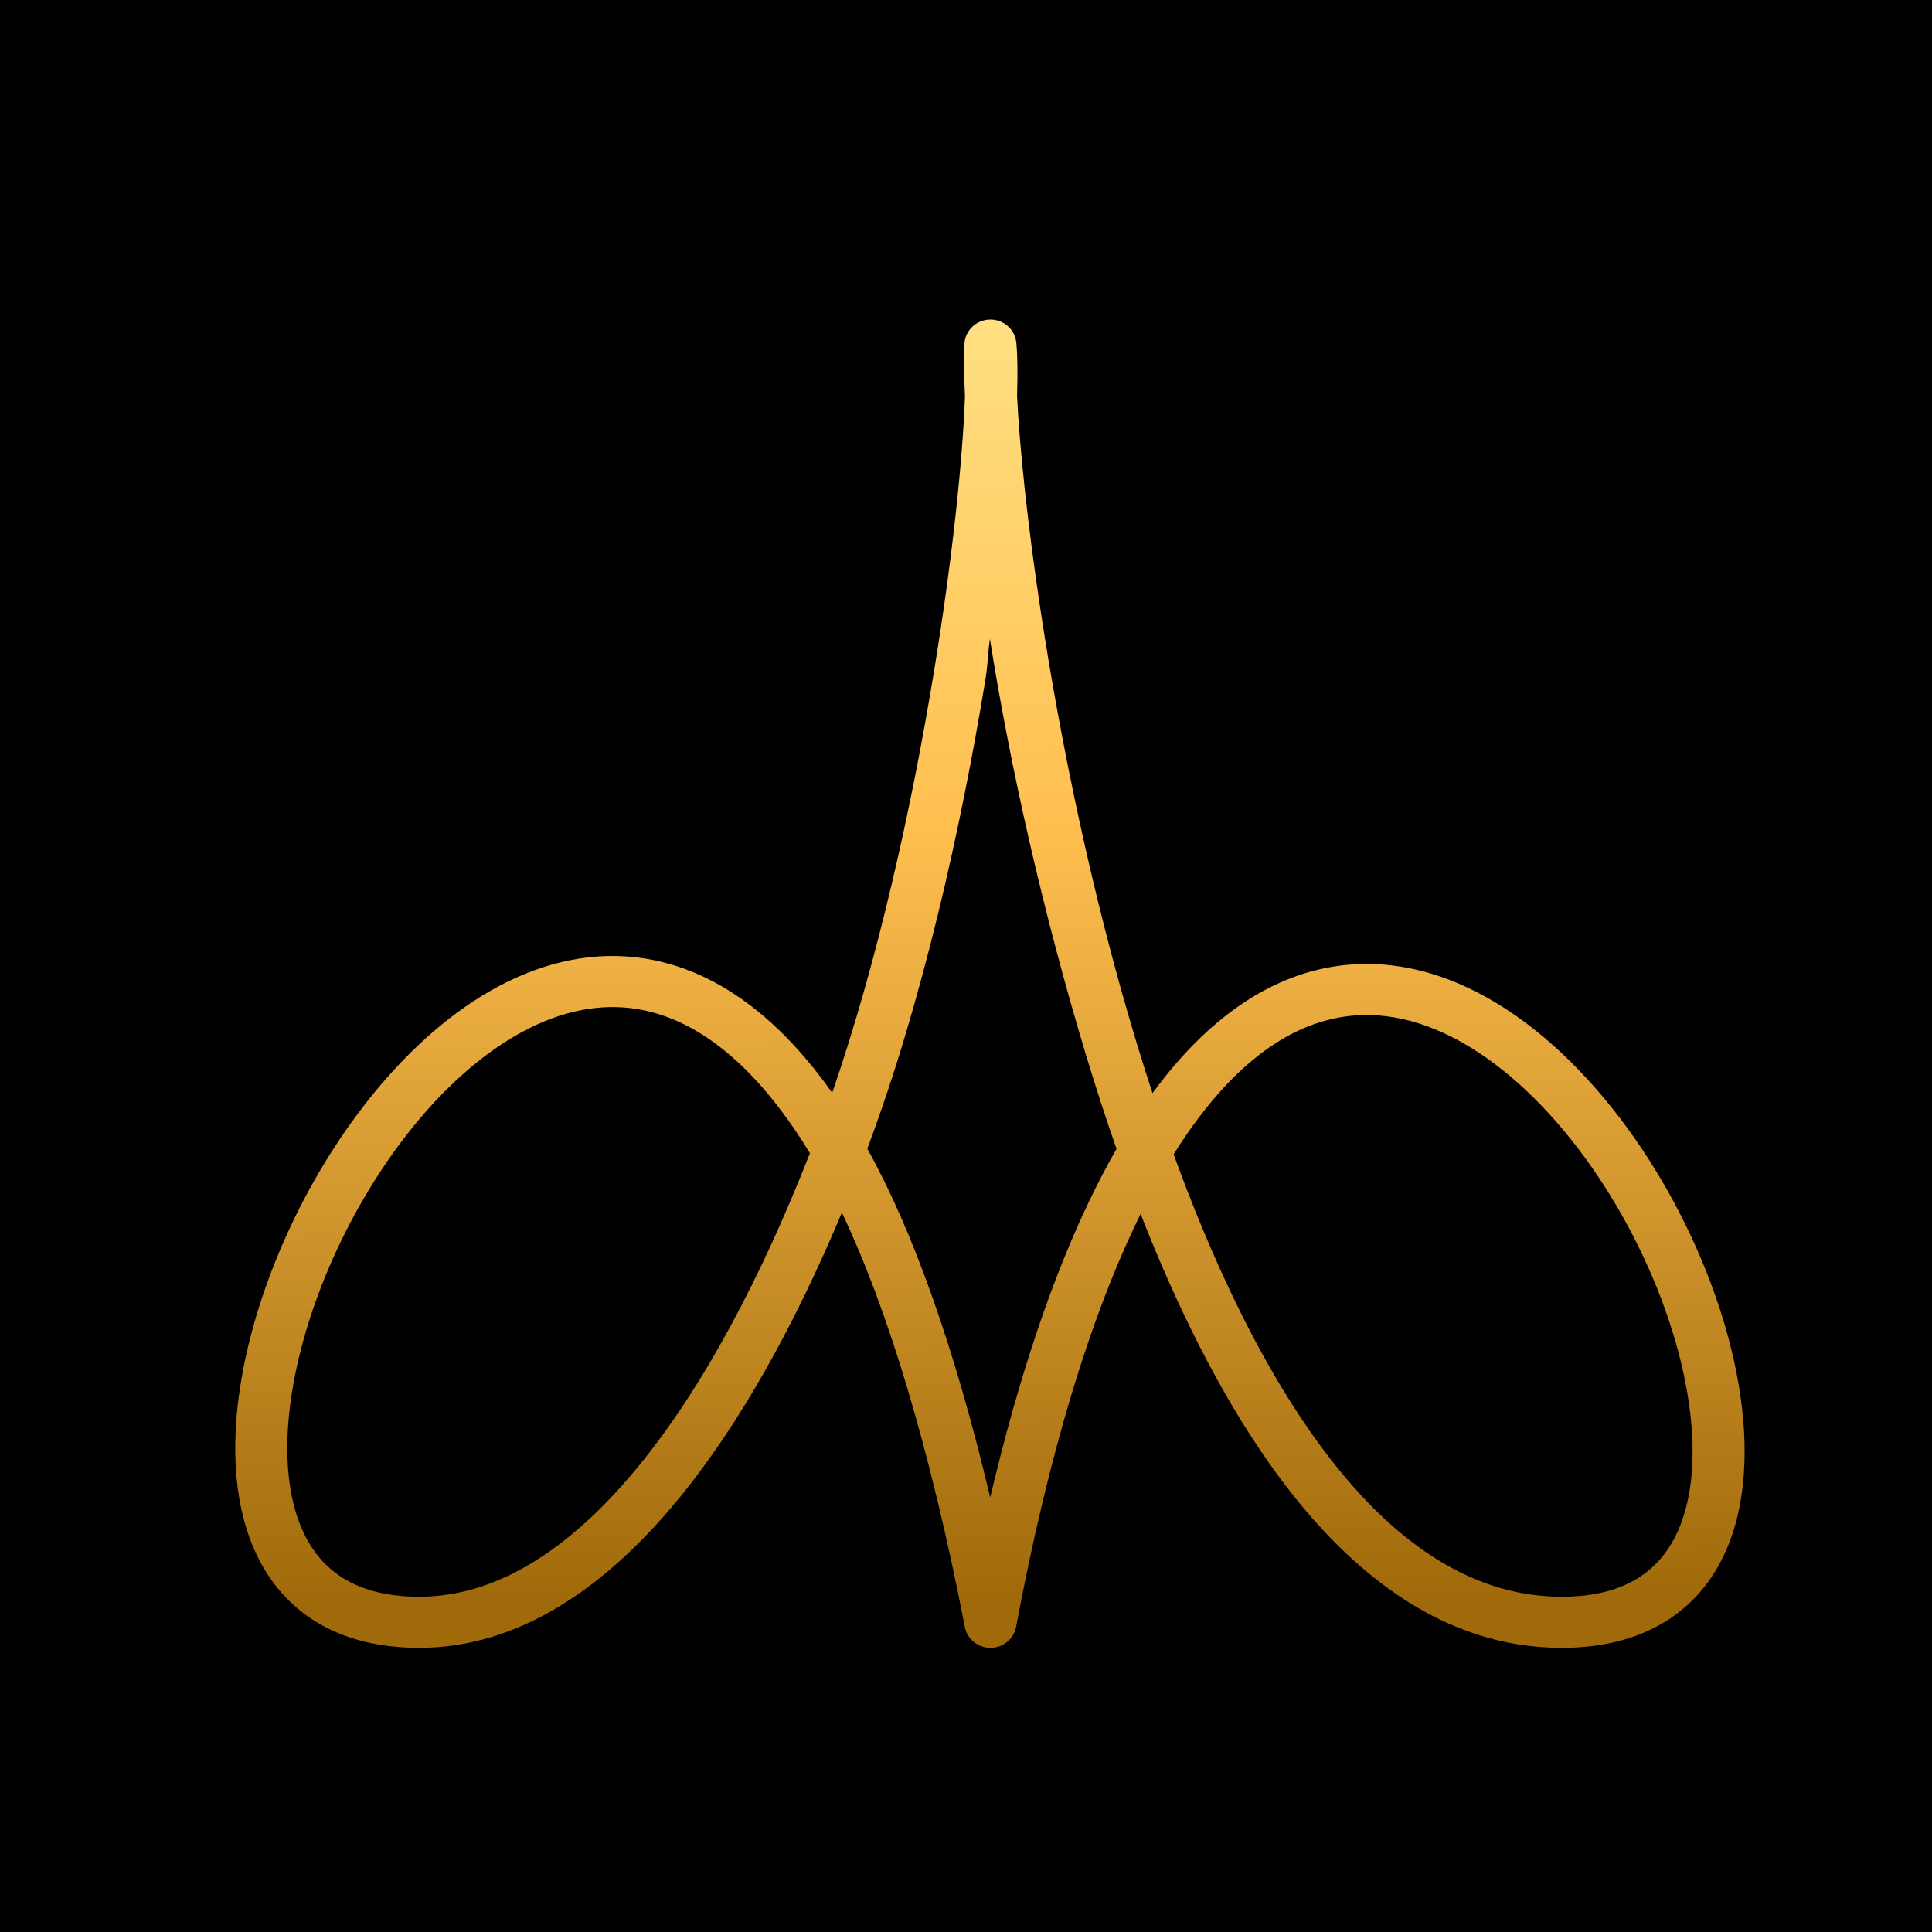
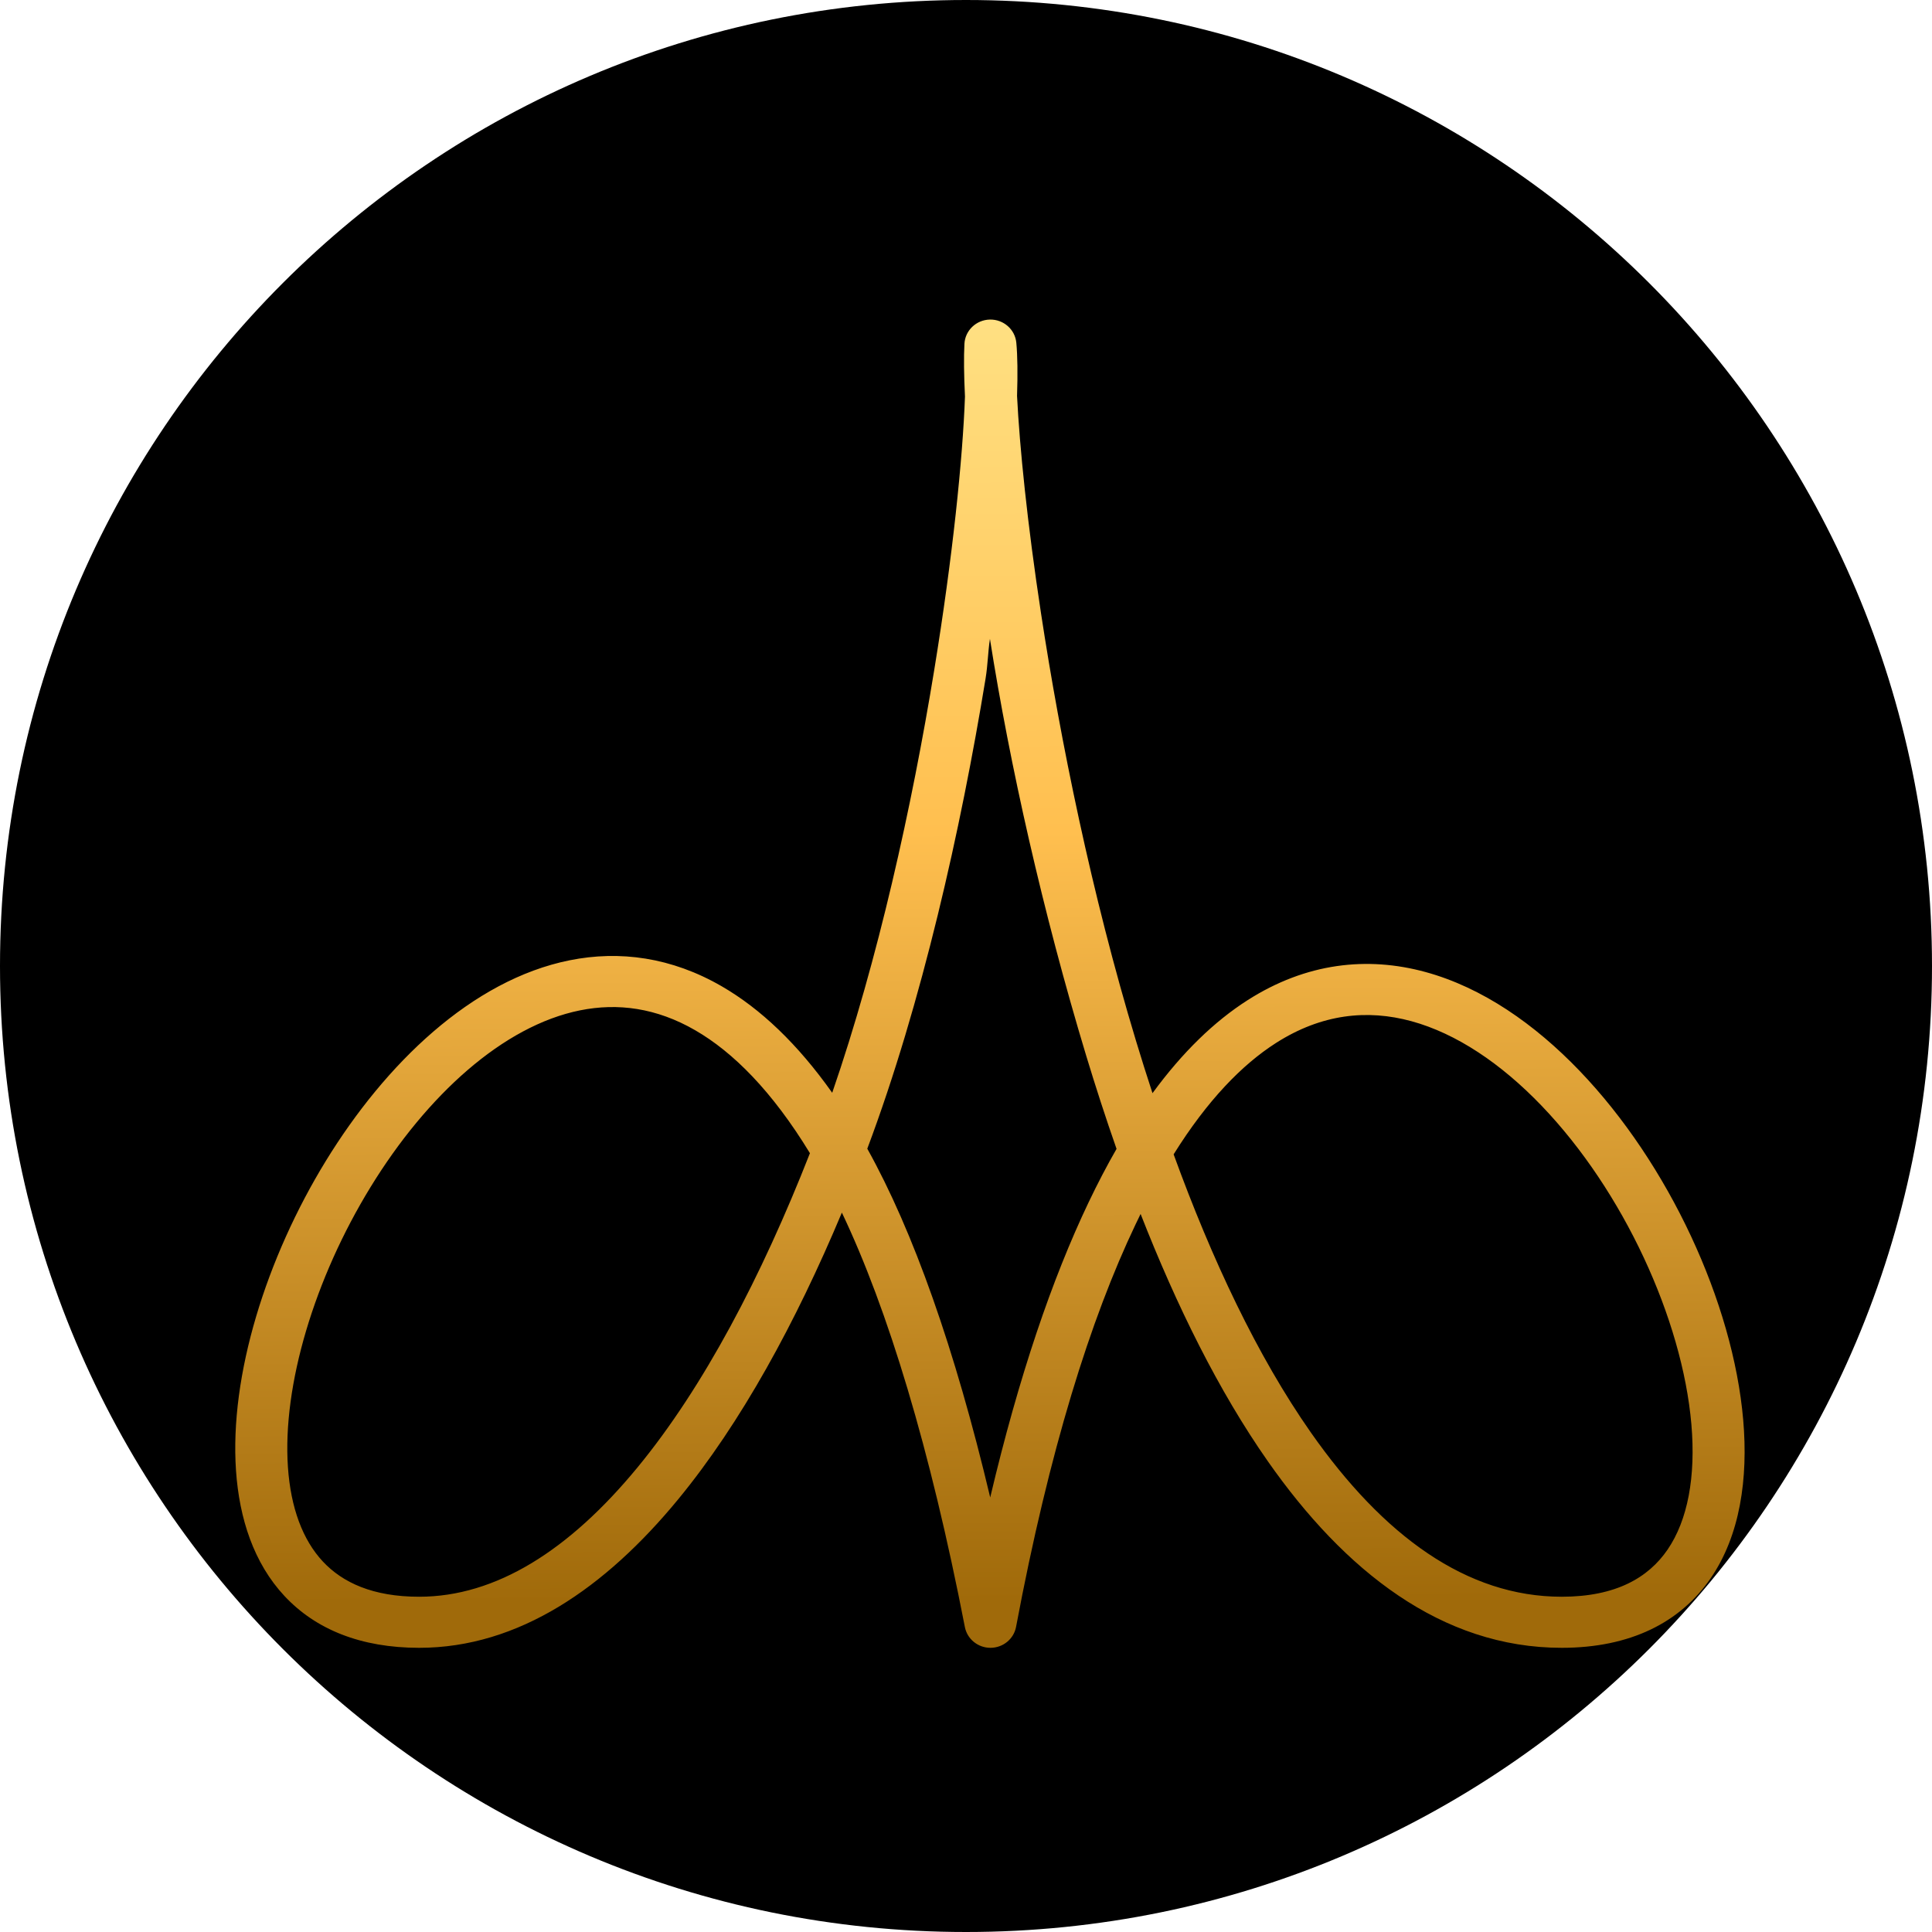
<svg xmlns="http://www.w3.org/2000/svg" width="64" height="64" viewBox="0 0 64 64" fill="none">
-   <rect width="64" height="64" fill="#000000" />
+   <circle cx="32" cy="32" r="32" fill="#000000" />
  <g transform="translate(5, 5)">
    <path fill-rule="evenodd" clip-rule="evenodd" d="M27.791 5.586C27.338 5.596 26.971 5.946 26.948 6.39C26.925 6.824 26.931 7.415 26.966 8.137C26.893 10.166 26.563 13.437 25.945 17.211C25.212 21.696 24.088 26.794 22.568 31.2C21.419 29.577 20.193 28.416 18.91 27.673C17.244 26.709 15.525 26.478 13.869 26.811C10.623 27.465 7.763 30.247 5.797 33.452C3.82 36.676 2.601 40.561 2.818 43.716C2.927 45.301 3.406 46.78 4.424 47.87C5.461 48.981 6.961 49.586 8.885 49.586C12.186 49.586 15.058 47.592 17.461 44.672C19.546 42.139 21.361 38.812 22.888 35.169C24.412 38.371 25.812 42.978 26.963 48.899C27.041 49.298 27.398 49.587 27.812 49.586C28.227 49.585 28.582 49.294 28.658 48.894C29.758 43.041 31.122 38.695 32.618 35.557C32.673 35.441 32.729 35.327 32.784 35.214C33.974 38.255 35.372 41.085 37.002 43.411C39.533 47.024 42.746 49.586 46.735 49.586C49.006 49.586 50.666 48.746 51.671 47.277C52.643 45.858 52.914 43.979 52.746 42.036C52.41 38.149 50.279 33.551 47.326 30.473C45.845 28.929 44.105 27.713 42.216 27.198C40.295 26.674 38.27 26.891 36.327 28.133C35.229 28.834 34.175 29.851 33.178 31.213C32.99 30.641 32.809 30.064 32.633 29.484C31.155 24.599 30.127 19.528 29.486 15.324C29.03 12.331 28.776 9.809 28.691 8.118C28.715 7.38 28.707 6.782 28.667 6.354C28.625 5.912 28.243 5.577 27.791 5.586ZM27.793 16.163C28.447 20.319 29.537 25.192 30.98 29.966C31.295 31.005 31.63 32.039 31.987 33.058C31.669 33.611 31.359 34.205 31.056 34.84C29.852 37.366 28.752 40.584 27.802 44.605C26.632 39.678 25.253 35.784 23.73 33.052C25.538 28.234 26.834 22.455 27.648 17.48C27.724 17.015 27.725 16.614 27.793 16.163ZM33.878 33.239C34.996 31.448 36.147 30.267 37.267 29.551C38.784 28.582 40.296 28.431 41.754 28.828C43.244 29.235 44.725 30.23 46.071 31.633C48.774 34.451 50.727 38.696 51.029 42.179C51.179 43.921 50.908 45.358 50.24 46.334C49.606 47.26 48.53 47.894 46.735 47.894C43.584 47.894 40.825 45.88 38.423 42.452C36.653 39.925 35.143 36.719 33.878 33.239ZM21.83 33.201C20.229 37.286 18.305 40.953 16.12 43.608C13.857 46.358 11.427 47.894 8.885 47.894C7.349 47.894 6.347 47.424 5.695 46.727C5.026 46.01 4.631 44.948 4.538 43.602C4.352 40.894 5.417 37.353 7.274 34.325C9.143 31.278 11.668 28.982 14.216 28.469C15.458 28.219 16.74 28.382 18.034 29.131C19.279 29.851 20.572 31.137 21.83 33.201Z" fill="url(#paint0_linear_logo_gold)" />
  </g>
  <defs>
    <linearGradient id="paint0_linear_logo_gold" x1="27.793" y1="5.586" x2="28" y2="48" gradientUnits="userSpaceOnUse">
      <stop offset="0%" stop-color="#FFE082" />
      <stop offset="40%" stop-color="#FFBF4F" />
      <stop offset="100%" stop-color="#A06A0A" />
    </linearGradient>
  </defs>
</svg>
